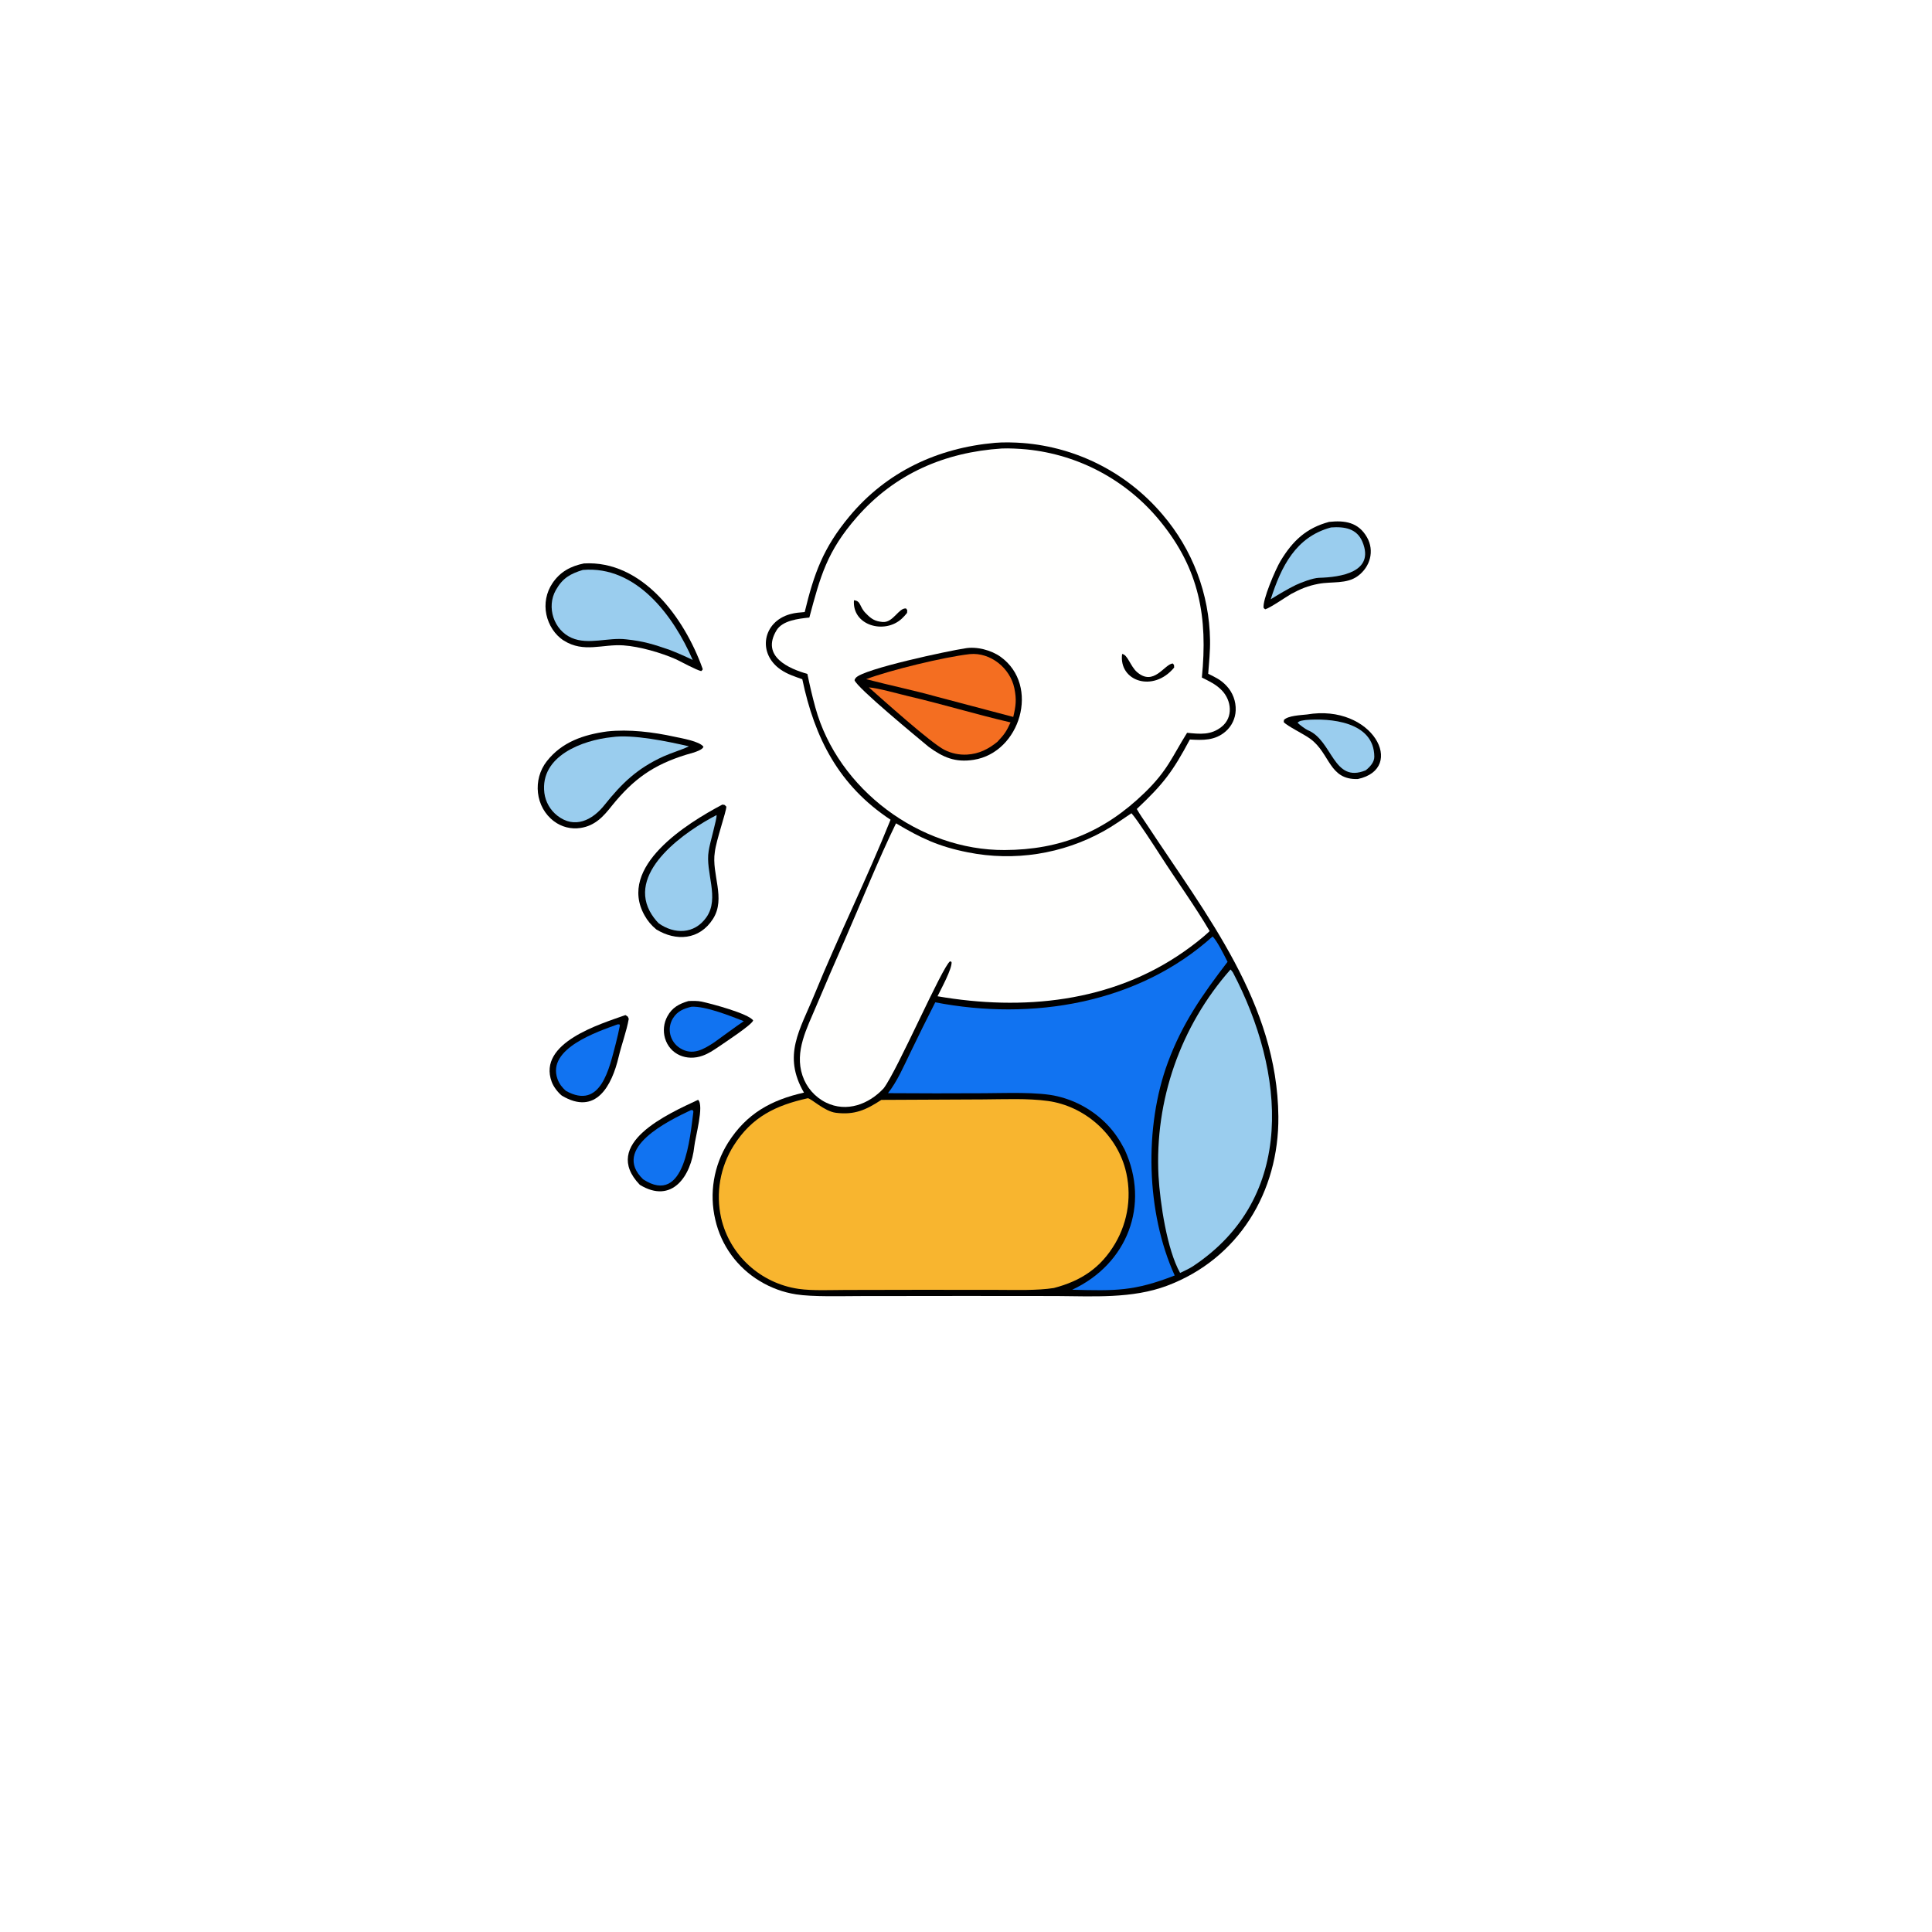
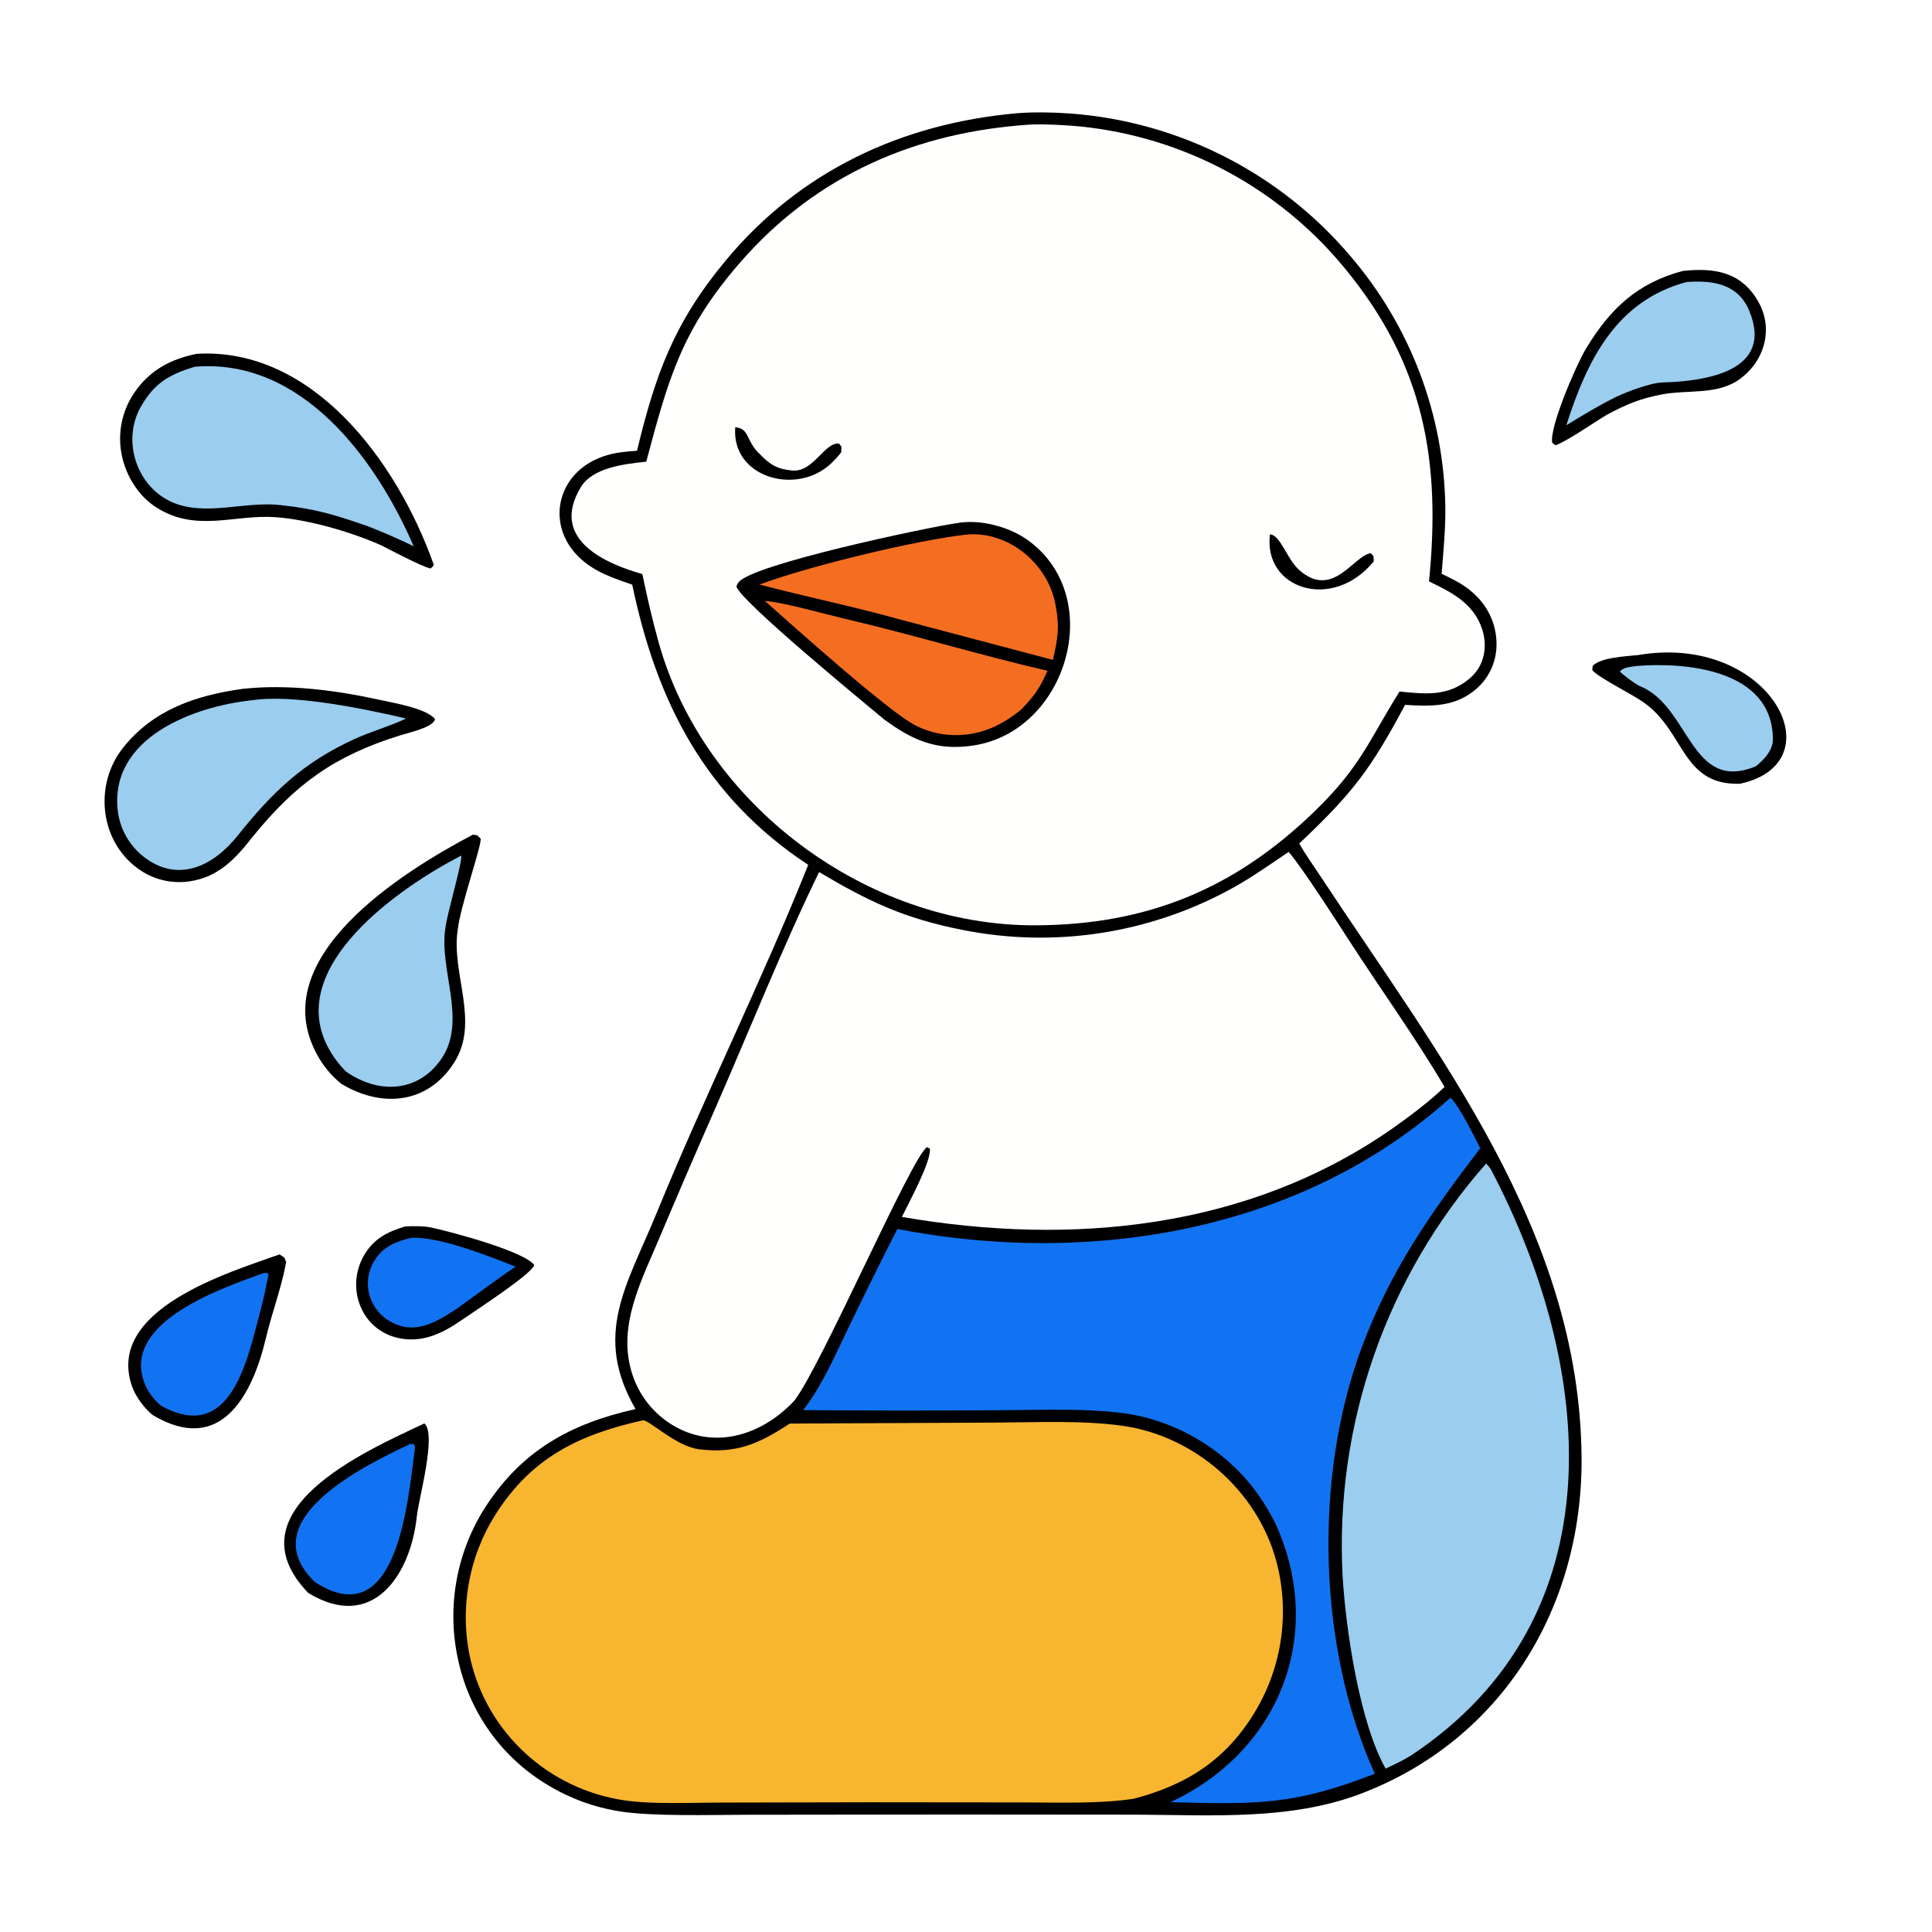
- <svg xmlns="http://www.w3.org/2000/svg" width="1024" height="1024" viewBox="0 0 1024 1024">
+ <svg xmlns="http://www.w3.org/2000/svg" width="514" height="514" viewBox="257.2 204.6 513.5 513.5">
  <path d="M527.426 234.705C531.777 234.317 537.74 234.471 542.061 234.798C570.847 237.045 597.539 250.711 616.191 272.752C632.08 291.307 640.979 314.835 641.346 339.261C641.458 344.802 640.807 351.502 640.371 357.099C644.178 358.996 647.052 360.272 650.028 363.457C653.366 366.969 655.139 371.682 654.944 376.523C654.778 380.829 652.838 384.874 649.583 387.698C643.934 392.601 637.494 392.358 630.65 391.947C621.629 408.849 616.784 415.375 602.527 428.78C604.148 431.7 606.126 434.4 607.97 437.202C639.318 484.861 677.001 531.831 677.561 591.783C677.935 631.759 656.395 667.253 618.57 681.464C600.018 688.434 579.303 687.015 559.832 686.918L511.125 686.878L455.568 686.94C446.335 686.95 430.577 687.433 421.906 686.034C415.15 684.97 408.667 682.601 402.817 679.058C390.788 671.884 382.223 660.096 379.116 646.439C375.844 632.498 378.276 617.827 385.873 605.688C395.669 590.216 408.738 582.999 426.119 579.107C414.622 559.247 423.939 546.057 431.791 526.853C444.448 495.894 459.621 465.457 472.012 434.469C444.59 416.374 431.778 391.213 425.238 360.007C421.068 358.508 417.421 357.39 413.843 354.942C401.243 346.324 404.226 329.508 418.857 325.496C421.582 324.749 423.792 324.631 426.509 324.402C431.437 304.017 436.3 290.428 450.121 273.793C469.876 250.016 496.909 237.414 527.426 234.705Z" />
  <path fill="#FFFFFE" d="M531.011 237.71C534.87 237.535 540.305 237.843 544.128 238.198C571.817 240.951 597.268 254.62 614.856 276.182C635.815 301.77 640.191 327.303 637.011 359.119C640.943 361.084 644.553 362.71 647.681 365.999C652.722 371.301 653.697 380.133 647.609 385.102C641.882 389.777 636.012 389.068 629.177 388.4C621.097 401.296 618.947 408.265 606.653 420.193C585.254 440.955 561.924 450.425 532.434 450.536C487.548 450.744 444.128 418.371 432.178 375.06C430.513 369.027 429.201 363.313 427.924 357.184C418.373 354.473 403.115 348.058 411.577 334.08C414.748 328.842 423.194 327.92 428.965 327.308C434.816 305.463 438.252 292.291 454.111 274.147C474.296 251.054 500.704 239.687 531.011 237.71Z" />
  <path d="M511.346 343.666C517.568 342.479 525.417 344.569 530.413 348.184C551.365 363.348 540.812 398.827 516.08 402.718C506.187 404.274 499.762 401.346 492.227 395.846C486.447 391.018 454.219 364.554 452.913 360.495C453.141 359.92 453.13 359.845 453.576 359.293C457.42 354.546 503.29 344.844 511.346 343.666Z" />
  <path fill="#F46E21" d="M513.983 346.692C525.044 345.621 535.442 354.193 537.63 364.787C538.895 370.909 538.404 374.194 537.046 379.992L496.369 369.235C484.71 365.967 471.189 363.149 459.072 359.974C471.831 355.162 500.371 348.243 513.983 346.692Z" />
  <path fill="#F46E21" d="M460.501 364.327C465.159 364.604 476.731 367.892 481.594 369.026C499.581 373.223 517.676 378.739 535.612 382.891C533.448 387.682 532.28 389.341 528.666 393.142C523.881 397.055 518.85 399.597 512.534 399.95C508.403 400.179 504.284 399.316 500.592 397.447C493.482 393.89 467.783 370.776 460.501 364.327Z" />
  <path d="M594.739 346.62C597.629 346.872 599.15 353.147 602.582 356.162C611.52 364.012 617.106 352.051 621.576 351.642C622.552 352.784 622.188 352.129 622.325 353.816C611.277 367.26 592.882 361.095 594.739 346.62Z" />
  <path d="M452.614 318.165C456.501 318.466 455.379 321.763 459.073 325.22C461.868 328.134 463.827 329.306 467.789 329.66C473.423 330.163 476.275 322.127 480.205 322.49C481.128 323.731 480.827 323.01 480.765 324.846C479.932 325.911 479.02 326.911 478.035 327.838C468.882 336.407 451.575 331.548 452.614 318.165Z" />
  <path fill="#F8B52F" d="M428.132 582.091C430.023 582.204 436.931 589.033 443.009 589.795C453.076 591.056 459.09 588.206 467.12 582.964L521.252 582.709C532.205 582.661 544.739 582.05 555.448 583.542C574.732 586.228 591.368 600.835 596.419 619.504C600.005 632.877 598.076 647.129 591.064 659.067C583.432 672.042 572.925 678.928 558.566 682.671C549.86 684.065 538.232 683.677 529.18 683.663L488.756 683.625L448.284 683.703C440.681 683.717 430.69 684.2 423.291 683.134C403.238 680.244 386.769 665.392 382.217 645.516C379.287 632.351 381.684 618.561 388.884 607.155C398.56 591.882 411.26 585.854 428.132 582.091Z" />
  <path fill="#FFFFFE" d="M599.696 431.037C602.702 434.288 612.584 449.616 615.304 453.843C623.581 466.711 633.441 480.379 641.142 493.489C637.437 497.111 631.756 501.406 627.418 504.444C589.036 531.314 541.992 535.839 496.911 528.037C498.851 524.07 504.703 513.378 504.351 509.889L503.582 509.495C499.506 512.079 475.632 567.336 468.368 576.824C460.535 585.273 448.747 589.759 437.785 584.376C431.886 581.463 427.4 576.309 425.326 570.066C421.006 557.188 427.747 544.916 432.656 533.178C437.536 521.611 442.51 510.085 447.577 498.599C456.012 479.32 465.875 454.801 474.911 436.383C488.108 444.231 497.504 448.695 512.994 451.756C537.557 456.674 563.068 452.697 584.968 440.534C589.707 437.926 595.151 434.101 599.696 431.037Z" />
  <path fill="#1173F1" d="M642.721 496.344C645.263 498.918 648.831 506.287 650.634 509.785C637.336 527.203 626.759 542.16 619.01 563.062C606.304 597.338 607.459 642.683 622.613 676.034C601.02 684.464 591.134 684.183 568.283 683.592C597.504 669.99 609.668 638.656 596.063 609.252C593.447 604.252 590.667 600.016 586.73 595.947C579.593 588.599 570.508 583.439 560.542 581.073C550.291 578.565 532.414 579.411 521.379 579.431C504.472 579.531 487.564 579.519 470.657 579.396C475.672 572.981 478.98 565.131 482.575 557.77C486.852 548.882 491.229 540.042 495.706 531.252C546.903 541.164 603.137 532.026 642.721 496.344Z" />
  <path fill="#9ACDEE" d="M652.203 513.846C652.564 514.253 653.258 515.009 653.509 515.489C680.988 567.922 687.714 634.613 632.04 671.305C629.849 672.645 627.789 673.577 625.48 674.681C618.543 662.392 614.86 637.572 614.033 623.273C611.958 583.21 625.661 543.928 652.203 513.846Z" />
  <path d="M309.502 298.636C340.205 296.865 362.637 327.108 372.386 354.403C372.604 355.014 372.102 355.243 371.662 355.698C369.302 355.223 360.968 350.77 358.442 349.503C350.483 345.977 339.077 342.656 330.363 342.058C319.39 341.305 309.413 346.17 298.839 339.527C294.073 336.533 290.734 331.186 289.598 325.724C288.376 319.991 289.529 314.008 292.792 309.139C296.865 303.047 302.525 300.037 309.502 298.636Z" />
  <path fill="#9ACDEE" d="M308.912 302.082C337.304 299.652 357.088 326.51 367.144 349.782C363.155 347.851 359.092 346.077 354.964 344.465C346.297 341.465 341.096 339.83 331.83 338.859C322.5 337.717 311.856 341.949 303.011 338.103C293.504 333.968 289.525 321.788 294.596 312.775C298.207 306.359 302.282 304.116 308.912 302.082Z" />
  <path d="M321.812 387.674C333.469 386.412 346.208 388.007 357.644 390.514C361.422 391.342 370.614 392.844 372.841 395.758C372.292 397.922 365.905 399.318 363.581 400.041C346.04 405.5 335.722 412.992 324.359 427.005C319.862 432.733 315.379 437.687 307.645 438.843C302.695 439.592 297.652 438.318 293.652 435.307C283.685 427.893 282.194 413.175 289.821 403.462C297.864 393.22 309.318 389.392 321.812 387.674Z" />
  <path fill="#9ACDEE" d="M324.366 390.698C335.189 389.065 354.243 393.026 365.134 395.571C361.31 397.436 355.734 399.062 351.554 400.966C337.755 407.251 329.612 415.139 320.408 426.649C313.998 434.726 304.566 439.474 295.406 432.325C291.618 429.37 289.145 425.042 288.522 420.278C286.121 400.636 308.803 392.279 324.366 390.698Z" />
  <path d="M382.852 426.454C384.454 426.693 383.757 426.369 384.974 427.543C385 430.08 379.54 445.531 378.873 451.634C377.014 463.282 384.855 476.128 377.906 487.025C370.673 498.367 358.192 498.935 347.882 492.638C345.333 490.575 343.207 488.038 341.621 485.168C327.1 459.28 364.136 436.343 382.852 426.454Z" />
  <path fill="#9ACDEE" d="M379.793 432.002C380.106 433.799 376.189 446.813 375.62 450.996C373.683 462.251 381.601 475.953 374.405 486.185C368.001 495.292 357.375 495.221 349.115 489.369C347.233 487.465 345.636 485.3 344.372 482.941C332.949 461.251 363.828 440.244 379.793 432.002Z" />
  <path d="M704.44 276.615C712.705 275.724 719.947 276.753 724.514 284.74C728.637 291.949 726.241 300.484 719.66 305.313C713.682 309.701 705.845 308.104 698.837 309.442C693.093 310.538 689.501 312.059 684.324 314.813C681.239 316.63 673.413 322.079 670.593 322.949L669.763 322.271C668.943 318.264 676.132 301.57 678.709 297.307C685.178 286.609 692.336 279.876 704.44 276.615Z" />
  <path fill="#9ACDEE" d="M705.472 279.556C712.799 279.014 719.222 280.21 722.128 287.204C728.827 303.323 710.401 305.951 699.115 306.249C695.831 306.336 689.649 308.736 686.78 310.063C681.864 312.53 678.181 314.767 673.511 317.628C679.036 300.317 686.779 284.543 705.472 279.556Z" />
  <path d="M331.51 538.003C333.075 539.095 332.563 538.404 333.258 540.017C332.077 546.672 329.471 553.51 327.905 560.141C324.298 575.419 315.874 591.542 297.749 580.684C295.598 578.925 293.353 575.952 292.406 573.374C284.784 552.646 318.265 542.735 331.51 538.003Z" />
  <path fill="#1173F1" d="M327.312 542.946L328.248 542.915L328.566 543.45C327.93 546.635 327.264 549.777 326.43 552.913C322.968 565.928 318.617 588.6 299.927 578.174C297.892 576.349 296.406 574.464 295.479 571.875C289.668 555.641 317.051 546.716 327.312 542.946Z" />
  <path d="M369.991 582.932C373.334 585.779 368.483 602.874 367.987 607.619C366.355 623.235 356.212 638.435 339.116 627.973C318.156 606.172 354.212 590.335 369.991 582.932Z" />
  <path fill="#1173F1" d="M366.249 588.368L367.18 588.412L367.517 589.203C365.731 602.212 363.206 639.606 340.867 625.063C323.784 608.546 354.542 593.943 366.249 588.368Z" />
  <path d="M692.695 378.69C727.565 372.793 745.666 407.368 719.631 412.913C704.304 413.347 705.095 399.397 694.491 391.6C690.946 388.993 682.293 384.885 680.401 382.723L680.525 381.565C682.77 379.289 689.281 379.073 692.695 378.69Z" />
  <path fill="#9ACDEE" d="M692.098 381.616C704.609 380.578 728.327 382.239 728.417 401.103C728.43 403.976 726.043 406.581 723.838 408.287C706.47 415.419 706.411 392.324 693.048 386.956C692.021 386.544 688.386 383.866 687.745 383.055C688.822 381.893 690.426 381.898 692.098 381.616Z" />
  <path d="M364.874 530.581C366.987 530.442 369.819 530.446 371.834 530.867C376.858 531.916 396.718 537.219 399.186 540.849C398.68 543.094 383.742 552.814 380.754 554.896C377.896 556.813 375.658 558.36 372.374 559.55C364.139 562.532 355.097 559.08 352.468 550.293C351.341 546.412 351.79 542.244 353.715 538.692C356.286 533.938 360.007 532.037 364.874 530.581Z" />
  <path fill="#1173F1" d="M366.49 533.589C373.98 533.21 387.128 538.466 394.223 541.247C389.066 544.767 383.657 548.807 378.556 552.473C372.943 556.151 367.152 559.675 360.519 555.597C357.864 553.962 355.972 551.336 355.261 548.3C354.58 545.339 355.106 542.229 356.722 539.656C359.096 535.856 362.399 534.603 366.49 533.589Z" />
</svg>
